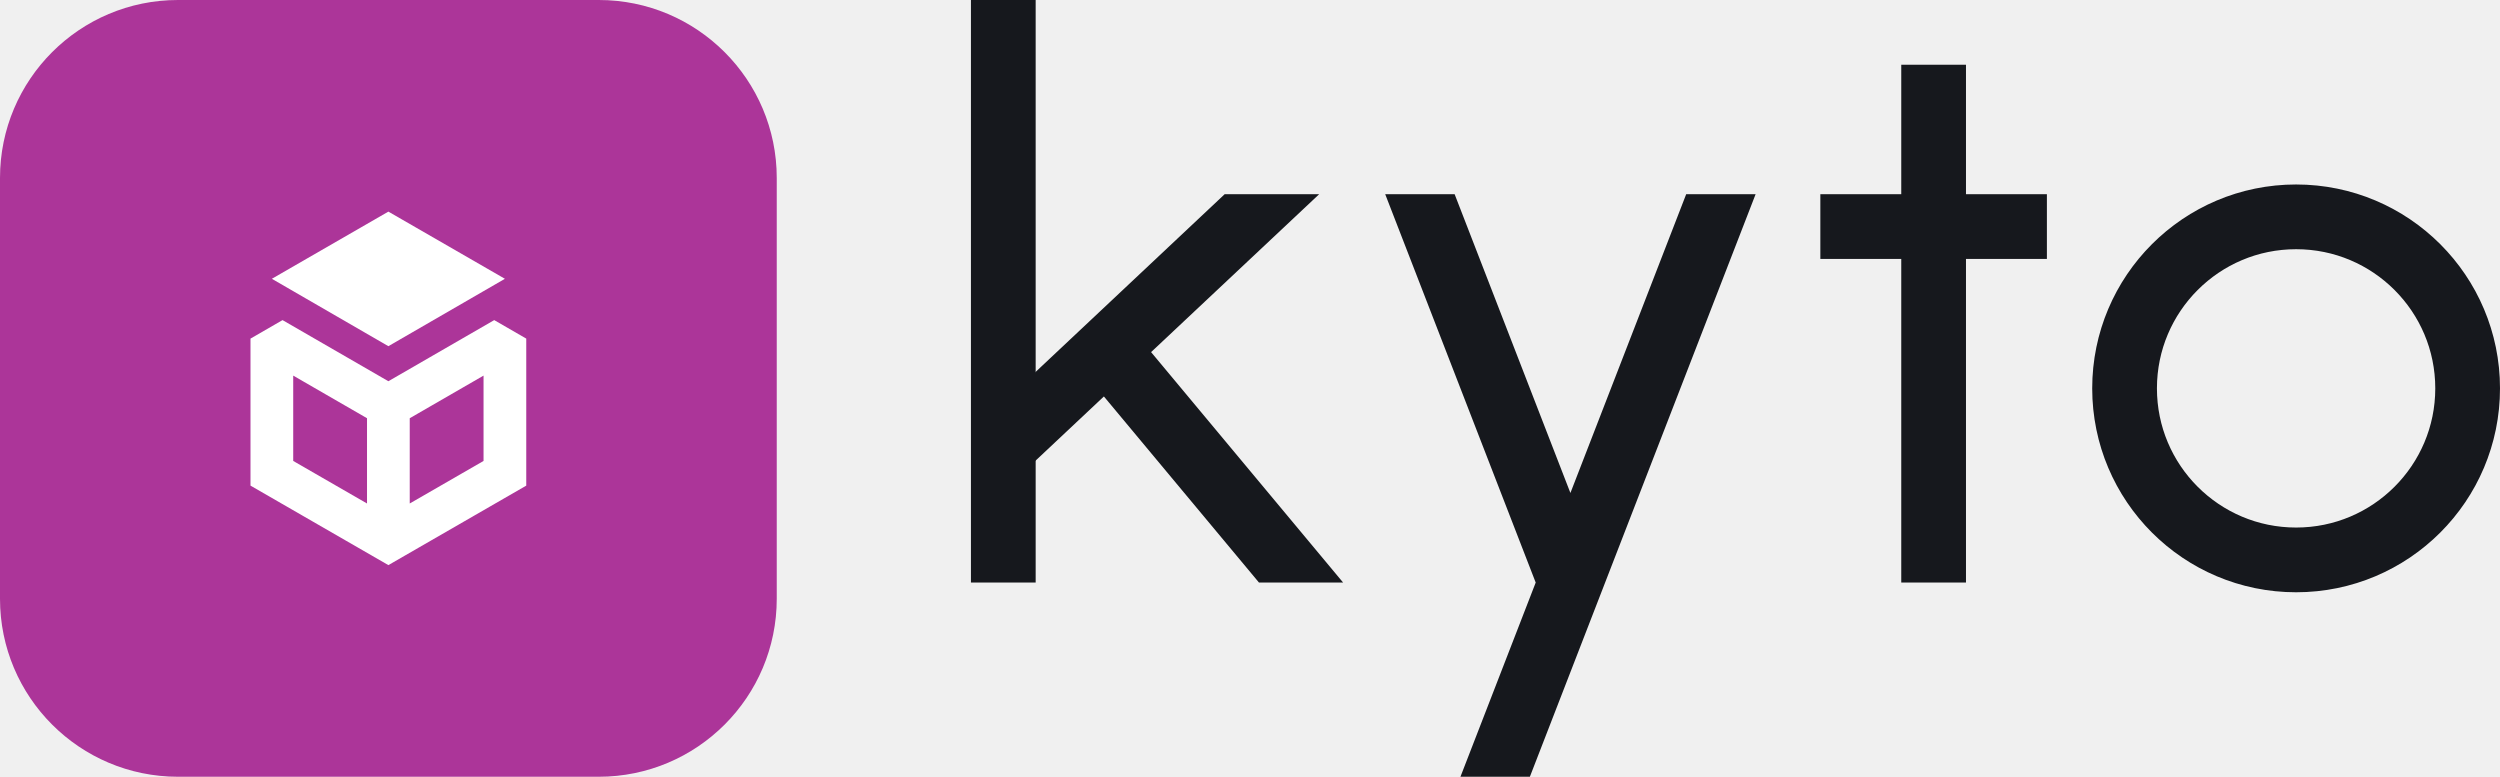
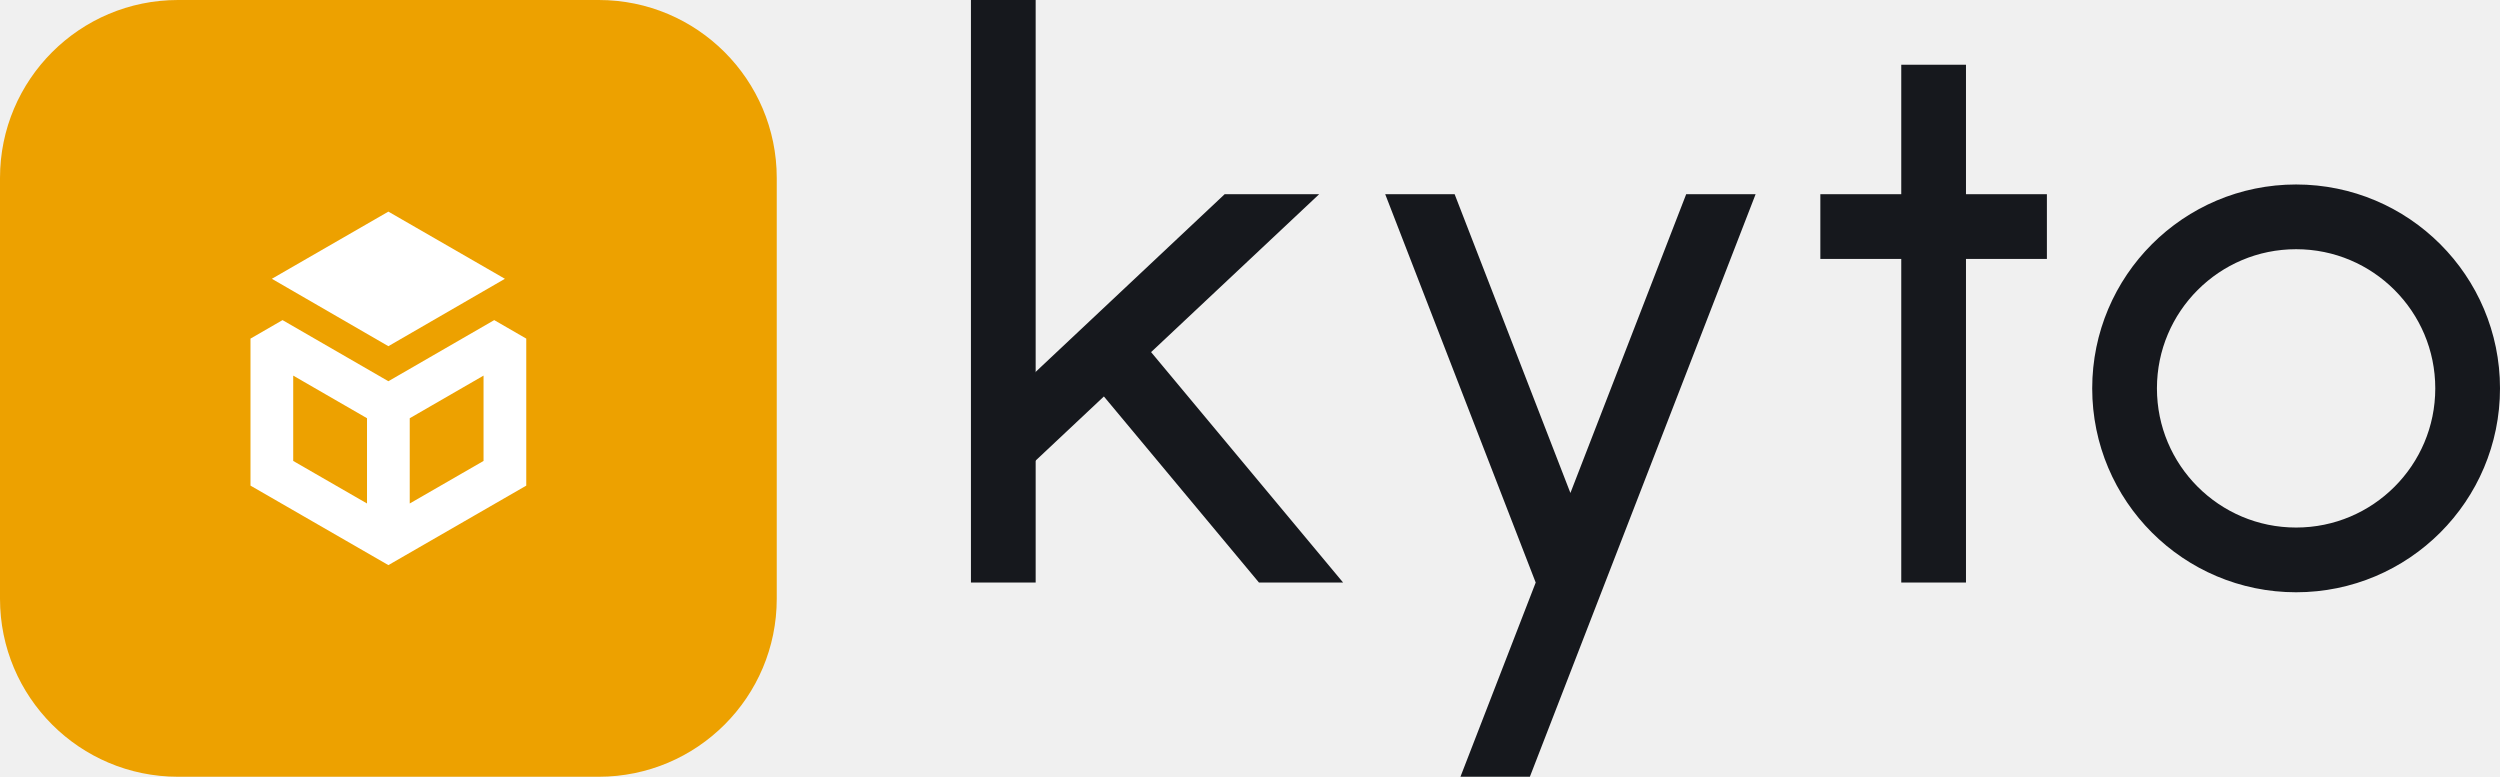
<svg xmlns="http://www.w3.org/2000/svg" width="1235.92" height="384" viewBox="0 4 154.49 48">
  <g transform="translate(0 4)">
-     <rect width="48" height="48" rx="11" fill="#AC3599" />
+     <rect width="48" height="48" rx="11" fill="#EDA100" />
    <g transform="translate(8.16 8.16) scale(0.66)">
      <path d="M24 25.64L13.09 19.34L13.09 31.95L24 38.24L34.91 31.95L34.91 19.34ZM24 25.64L24 38.24" fill="none" stroke="#FFFFFF" stroke-width="4" stroke-miterlimit="1.5" />
      <path d="M24 7.45L34.91 13.74L24 20.05L13.09 13.74Z" fill="#FFFFFF" />
    </g>
  </g>
  <g transform="translate(60 0)">
    <path d="M2 4L2 40M59.49 8L59.49 40M52.49 18L66.49 18M71.29 28A10.6 10.6 0 0 0 92.49 28A10.6 10.6 0 0 0 71.29 28Z" fill="none" stroke="#16181D" stroke-width="4" />
    <path d="M15.68 16L21.52 16L2 34.34L2 28.86ZM5.8 25.6L11 25.6L23 40L17.8 40ZM25.6 16L29.89 16L39.19 40L34.9 40ZM44.2 16L48.49 16L34.54 52L30.25 52Z" fill="#16181D" />
  </g>
</svg>
